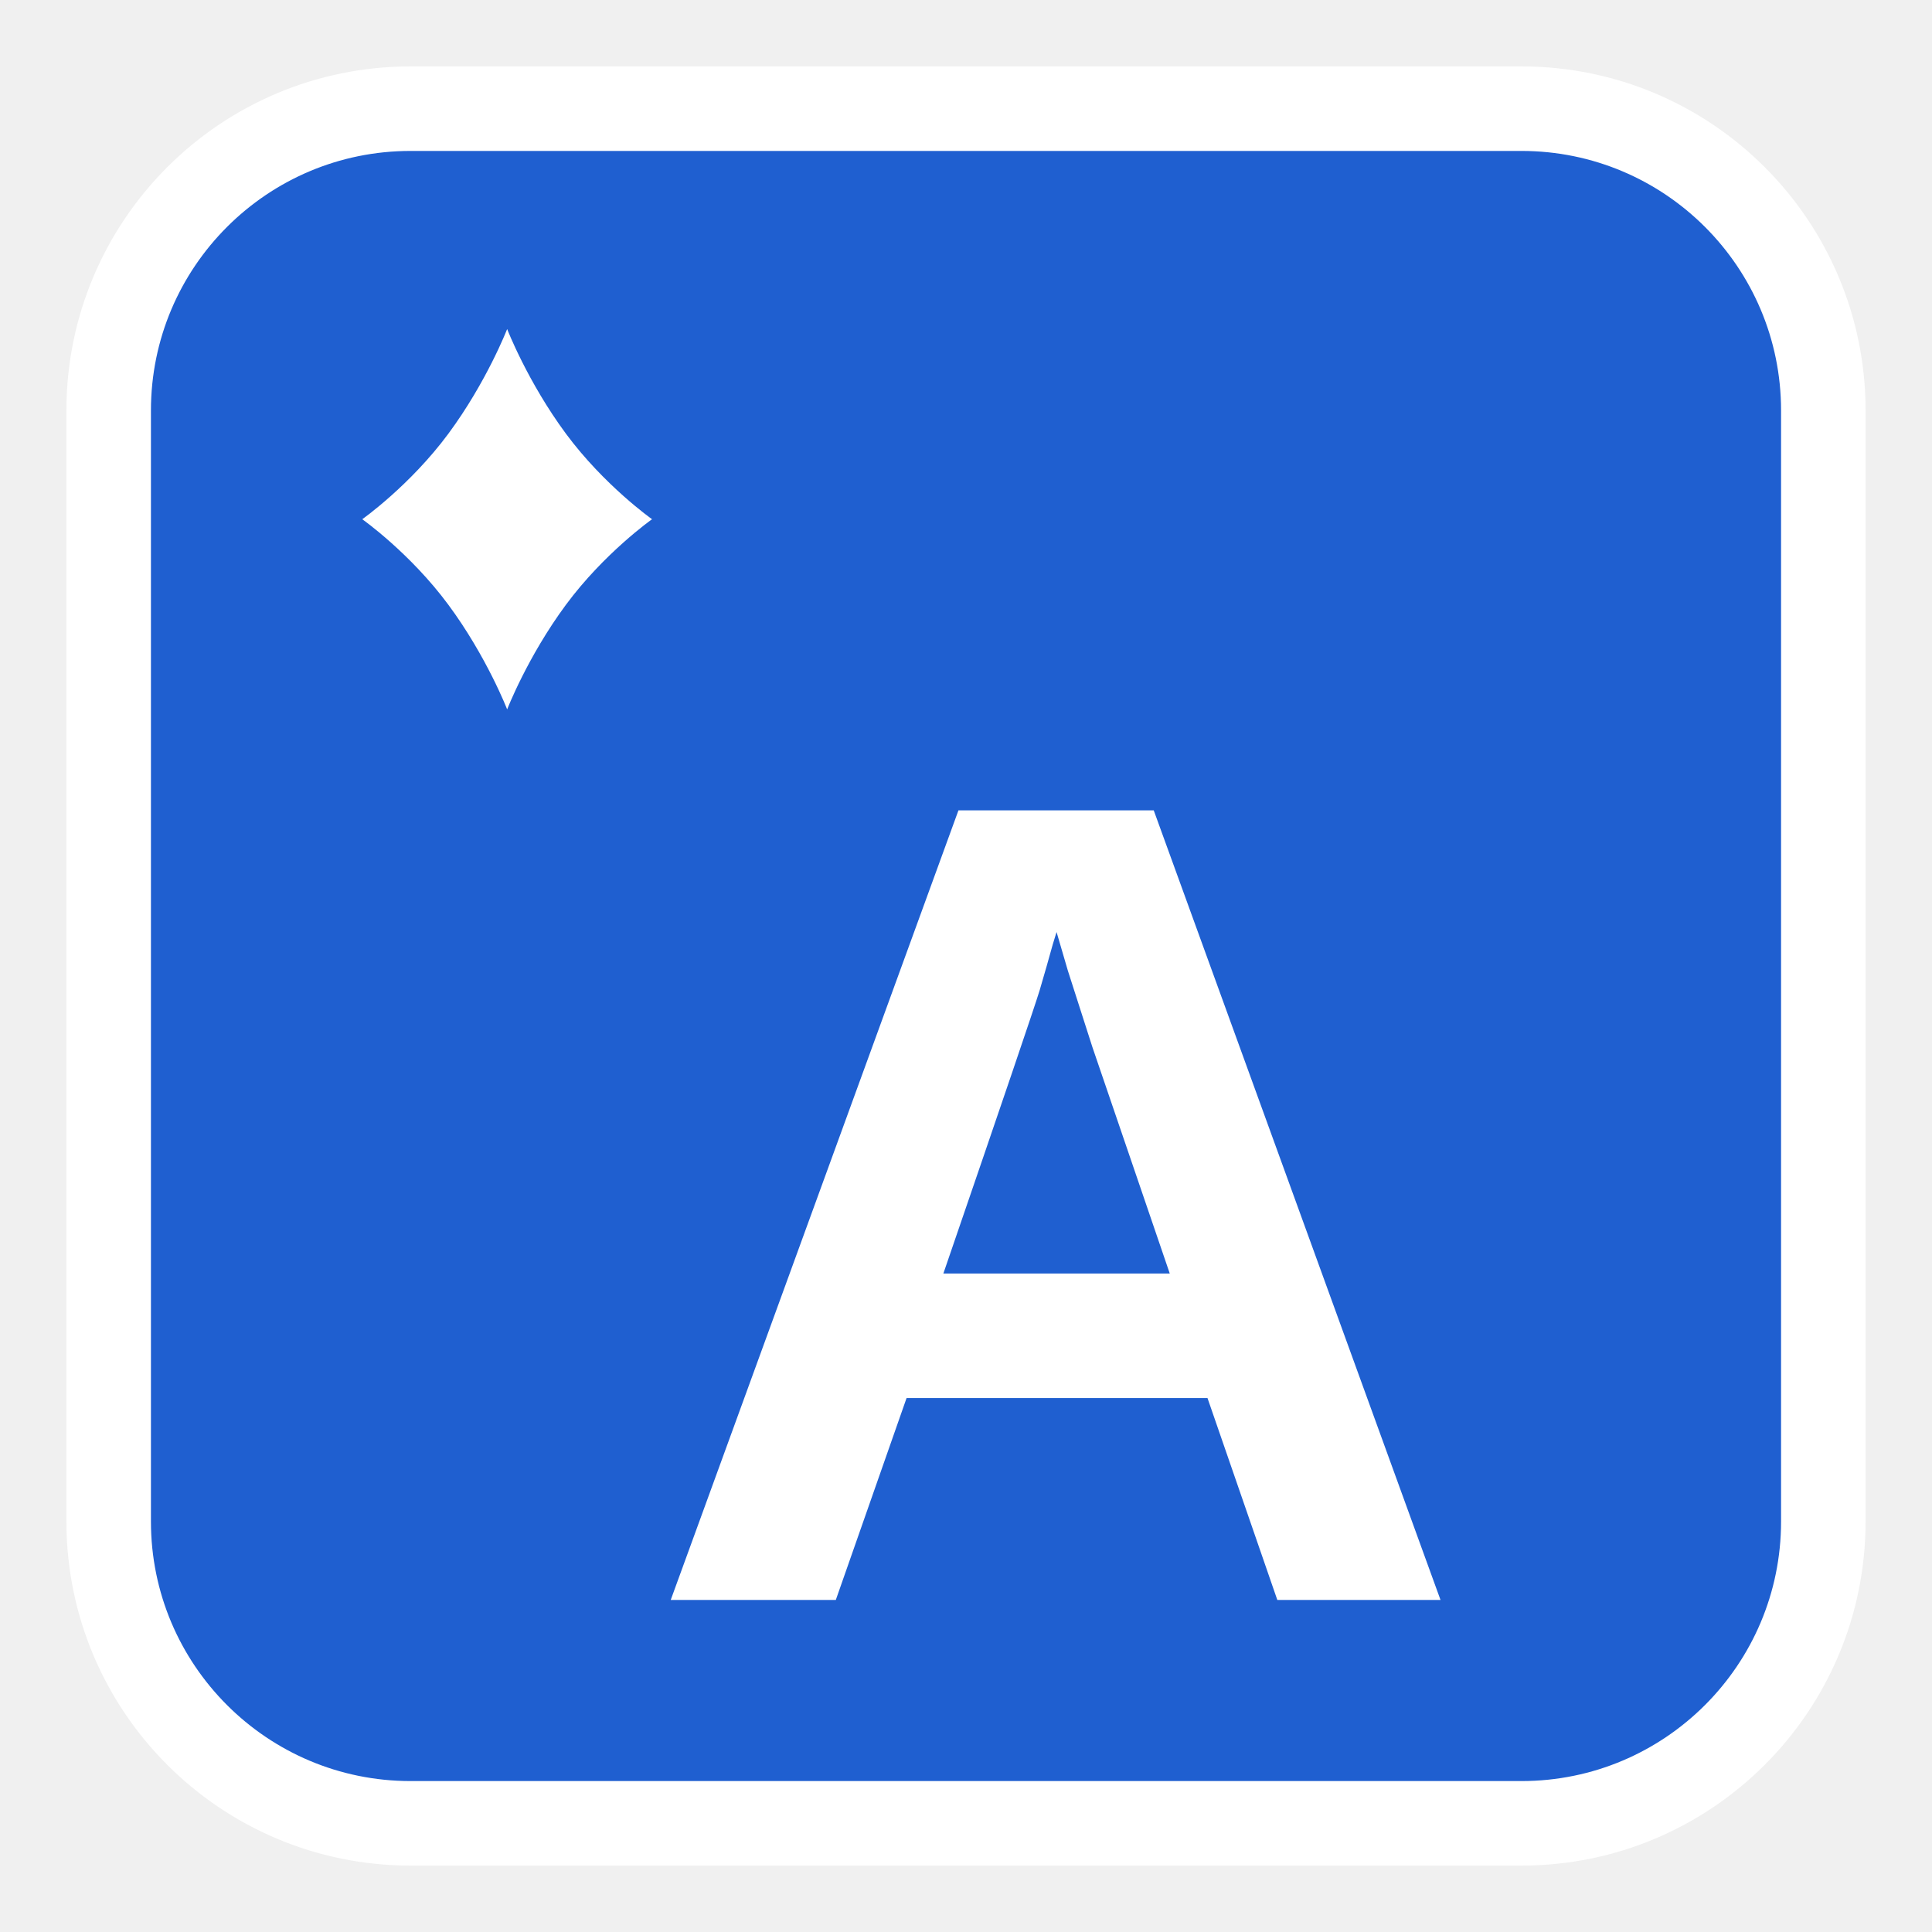
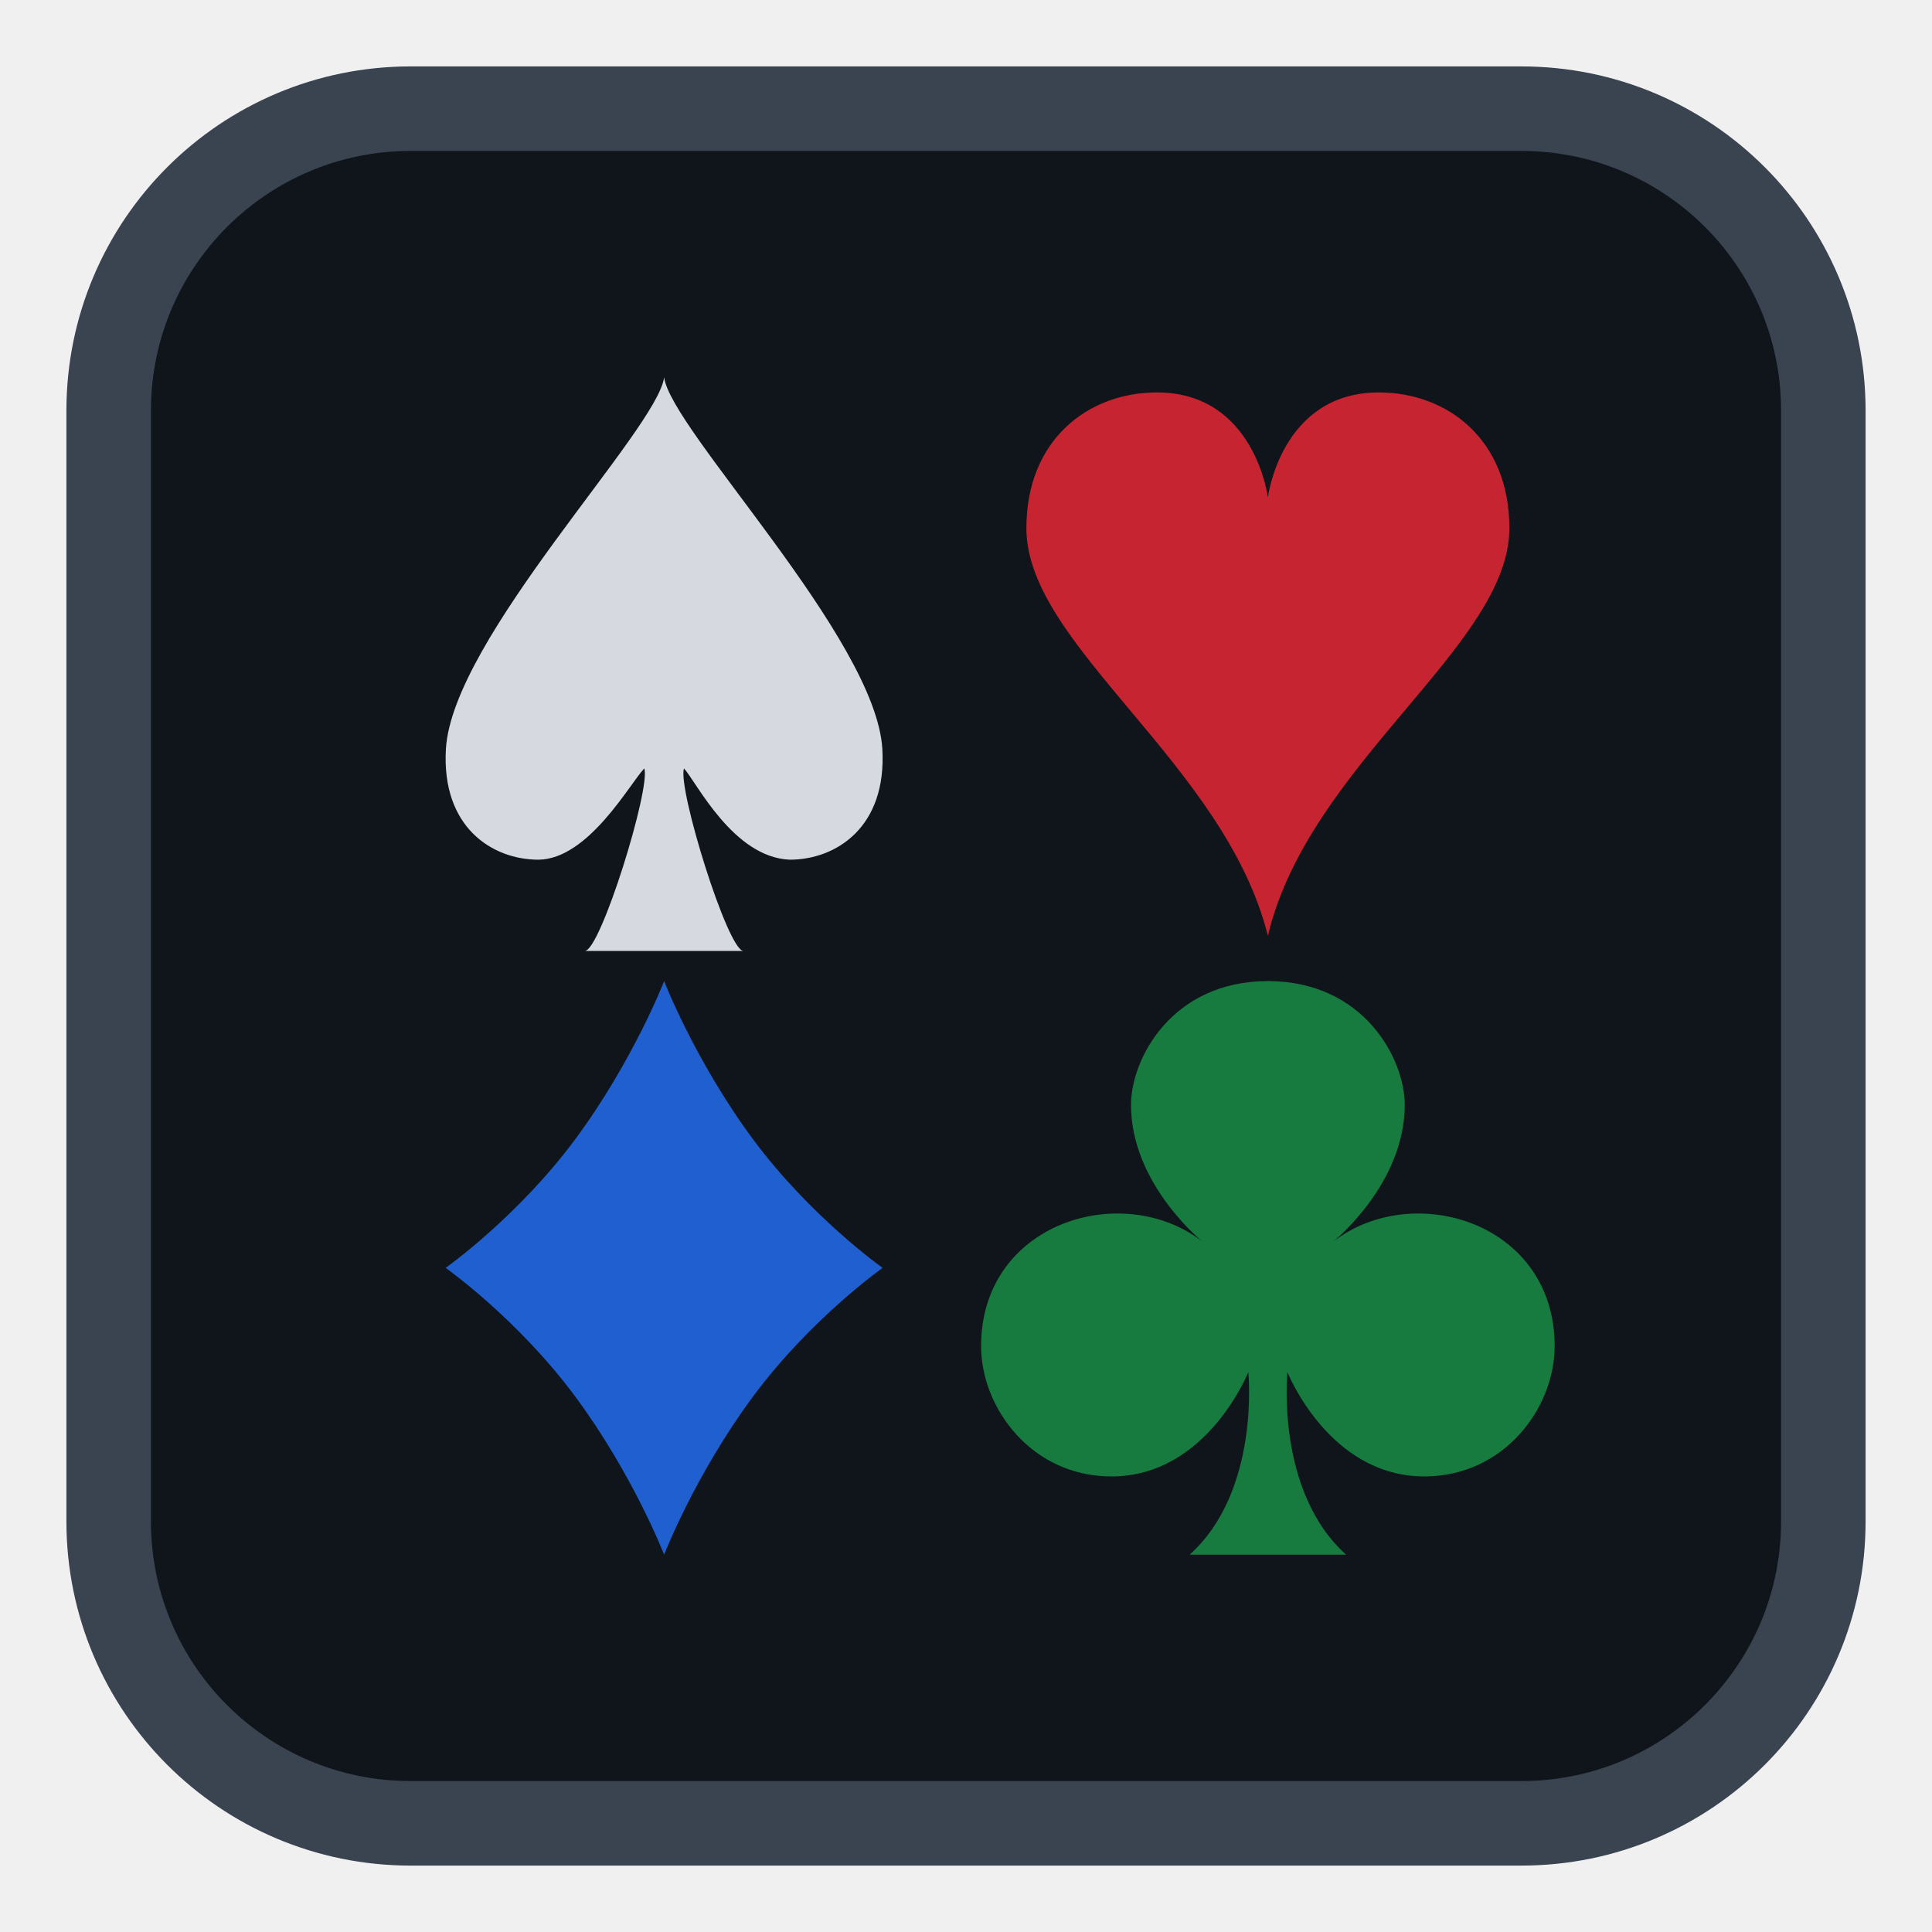
- <svg xmlns="http://www.w3.org/2000/svg" viewBox="0 0 32 32" role="img" aria-label="Ace of diamonds">
-   <rect x="1.8" y="1.8" width="28.4" height="28.4" rx="5" fill="#1f5fd0" stroke="#ffffff" stroke-width="1.4" />
-   <g fill="#ffffff" transform="translate(8.4 8.6) scale(0.3)">
+ <svg xmlns="http://www.w3.org/2000/svg" viewBox="0 0 32 32" role="img" aria-label="The four suits">
+   <rect x="1.8" y="1.8" width="28.4" height="28.4" rx="5" fill="#10151b" stroke="#3a4450" stroke-width="1.4" />
+   <g fill="#d6dae0" transform="translate(11 11) scale(0.4524)">
+     <path d="M7.989,3.103C7.747,-0.954 0.242,-8.59 0,-10.5C-0.242,-8.591 -7.747,-0.955 -7.989,3.103C-8.158,5.971 -6.294,7.16 -4.599,7.16C-2.764,7.138 -1.248,4.359 -0.726,3.819C-0.484,4.535 -2.329,10.501 -2.905,10.501L2.906,10.501C2.33,10.501 0.485,4.535 0.727,3.819C1.184,4.315 2.524,7.077 4.601,7.16C6.295,7.159 8.158,5.971 7.989,3.103Z" />
+   </g>
+   <g fill="#c62430" transform="translate(21 11) scale(0.5)">
+     <path d="M3.676,-9C0.433,-9 0,-5.523 0,-5.523C0,-5.523 -0.433,-9 -3.676,-9C-5.946,-9 -8,-7.441 -8,-4.5C-8,-0.614 -1.421,3.294 0,9C1.352,3.299 8,-0.614 8,-4.5C8,-7.441 5.946,-9 3.676,-9Z" />
+   </g>
+   <g fill="#1f5fd0" transform="translate(11 21) scale(0.4524)">
    <path d="M3.243,-4.725C1.126,-7.589 0,-10.5 0,-10.5C0,-10.5 -1.126,-7.589 -3.243,-4.725C-5.361,-1.862 -8,0 -8,0C-8,0 -5.361,1.861 -3.243,4.726C-1.126,7.589 0,10.5 0,10.5C0,10.5 1.126,7.589 3.243,4.726C5.361,1.861 8,0 8,0C8,0 5.361,-1.862 3.243,-4.725Z" />
  </g>
-   <text x="17.5" y="26.5" fill="#ffffff" text-anchor="middle" font-family="ui-sans-serif, system-ui, -apple-system, Arial, sans-serif" font-size="19" font-weight="700">A</text>
+   <g fill="#177a3f" transform="translate(21 21) scale(0.5) translate(-48.132 -23.562)">
+     <path d="M50.291,22.698C50.291,22.698 52.666,20.798 52.666,18.164C52.666,16.622 51.297,14.062 48.132,14.062C44.967,14.062 43.598,16.623 43.598,18.164C43.598,20.798 45.973,22.698 45.973,22.698C43.335,20.643 38.632,22.046 38.632,26.153C38.632,28.209 40.312,30.471 42.95,30.471C46.115,30.471 47.484,27.016 47.484,27.016C47.484,27.016 47.886,30.954 45.541,33.062L50.723,33.062C48.378,30.955 48.78,27.016 48.78,27.016C48.78,27.016 50.149,30.471 53.314,30.471C55.953,30.471 57.632,28.208 57.632,26.153C57.632,22.046 52.929,20.643 50.291,22.698Z" />
+   </g>
</svg>
